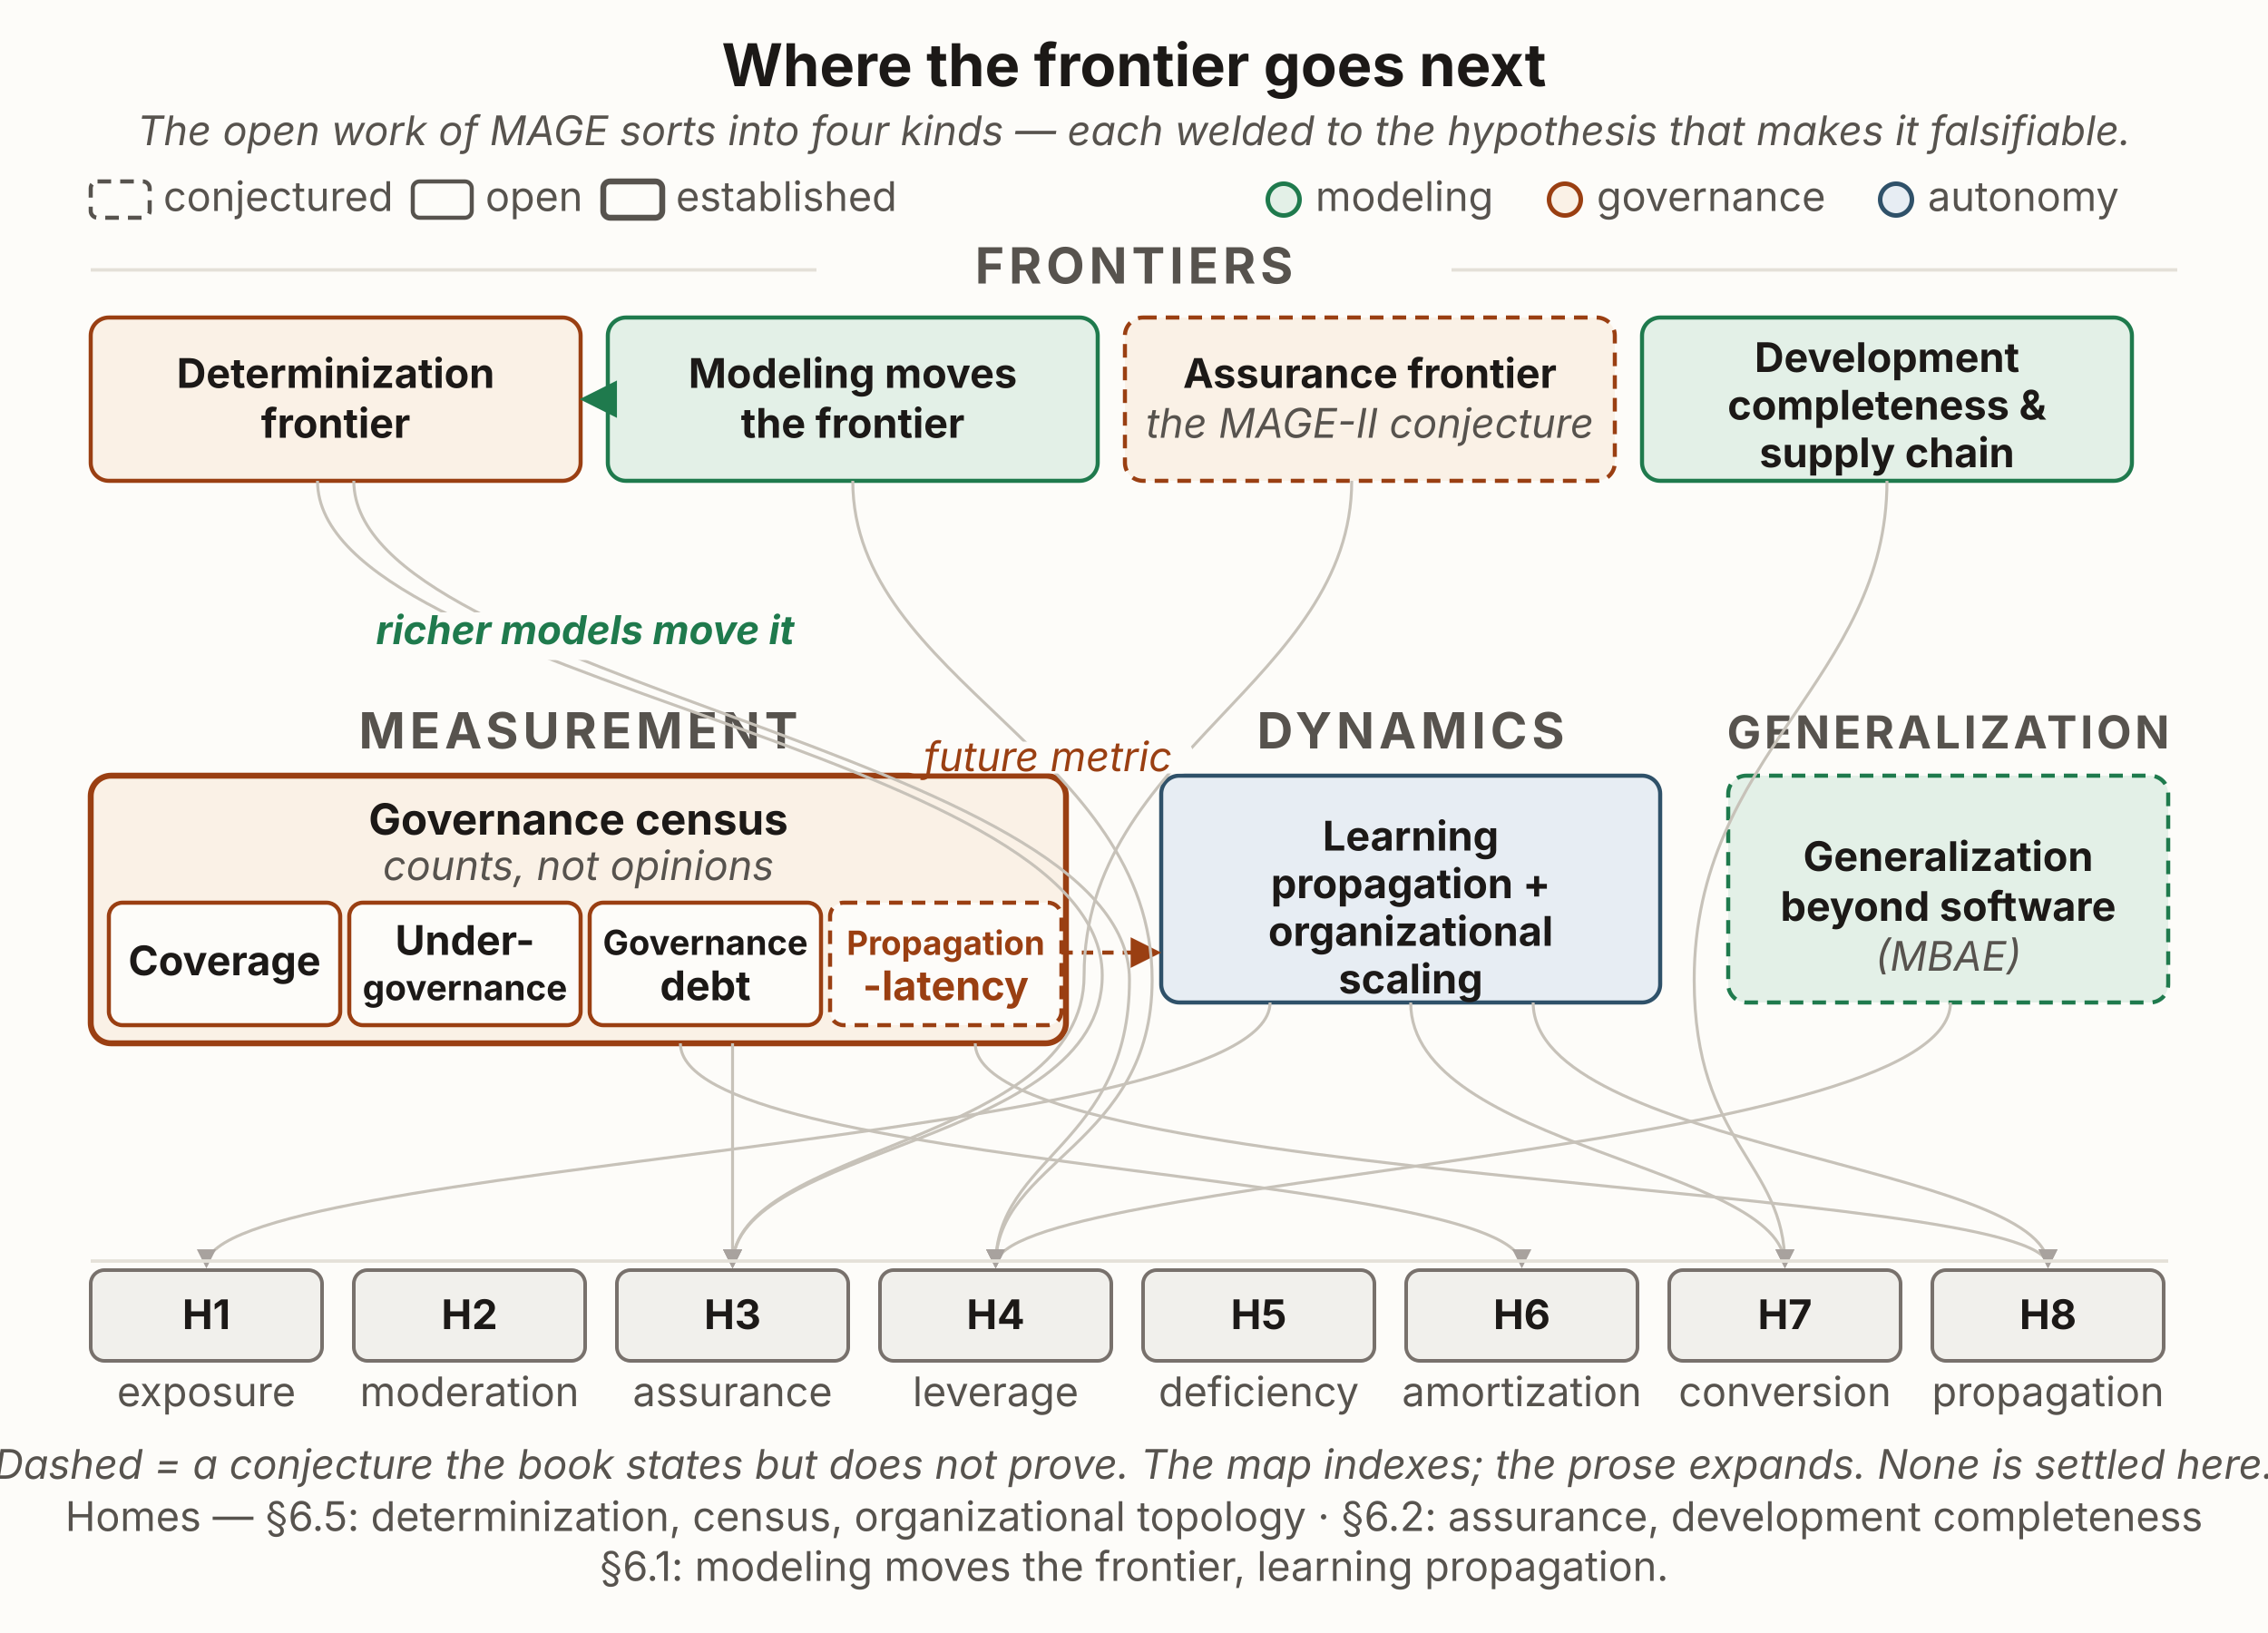
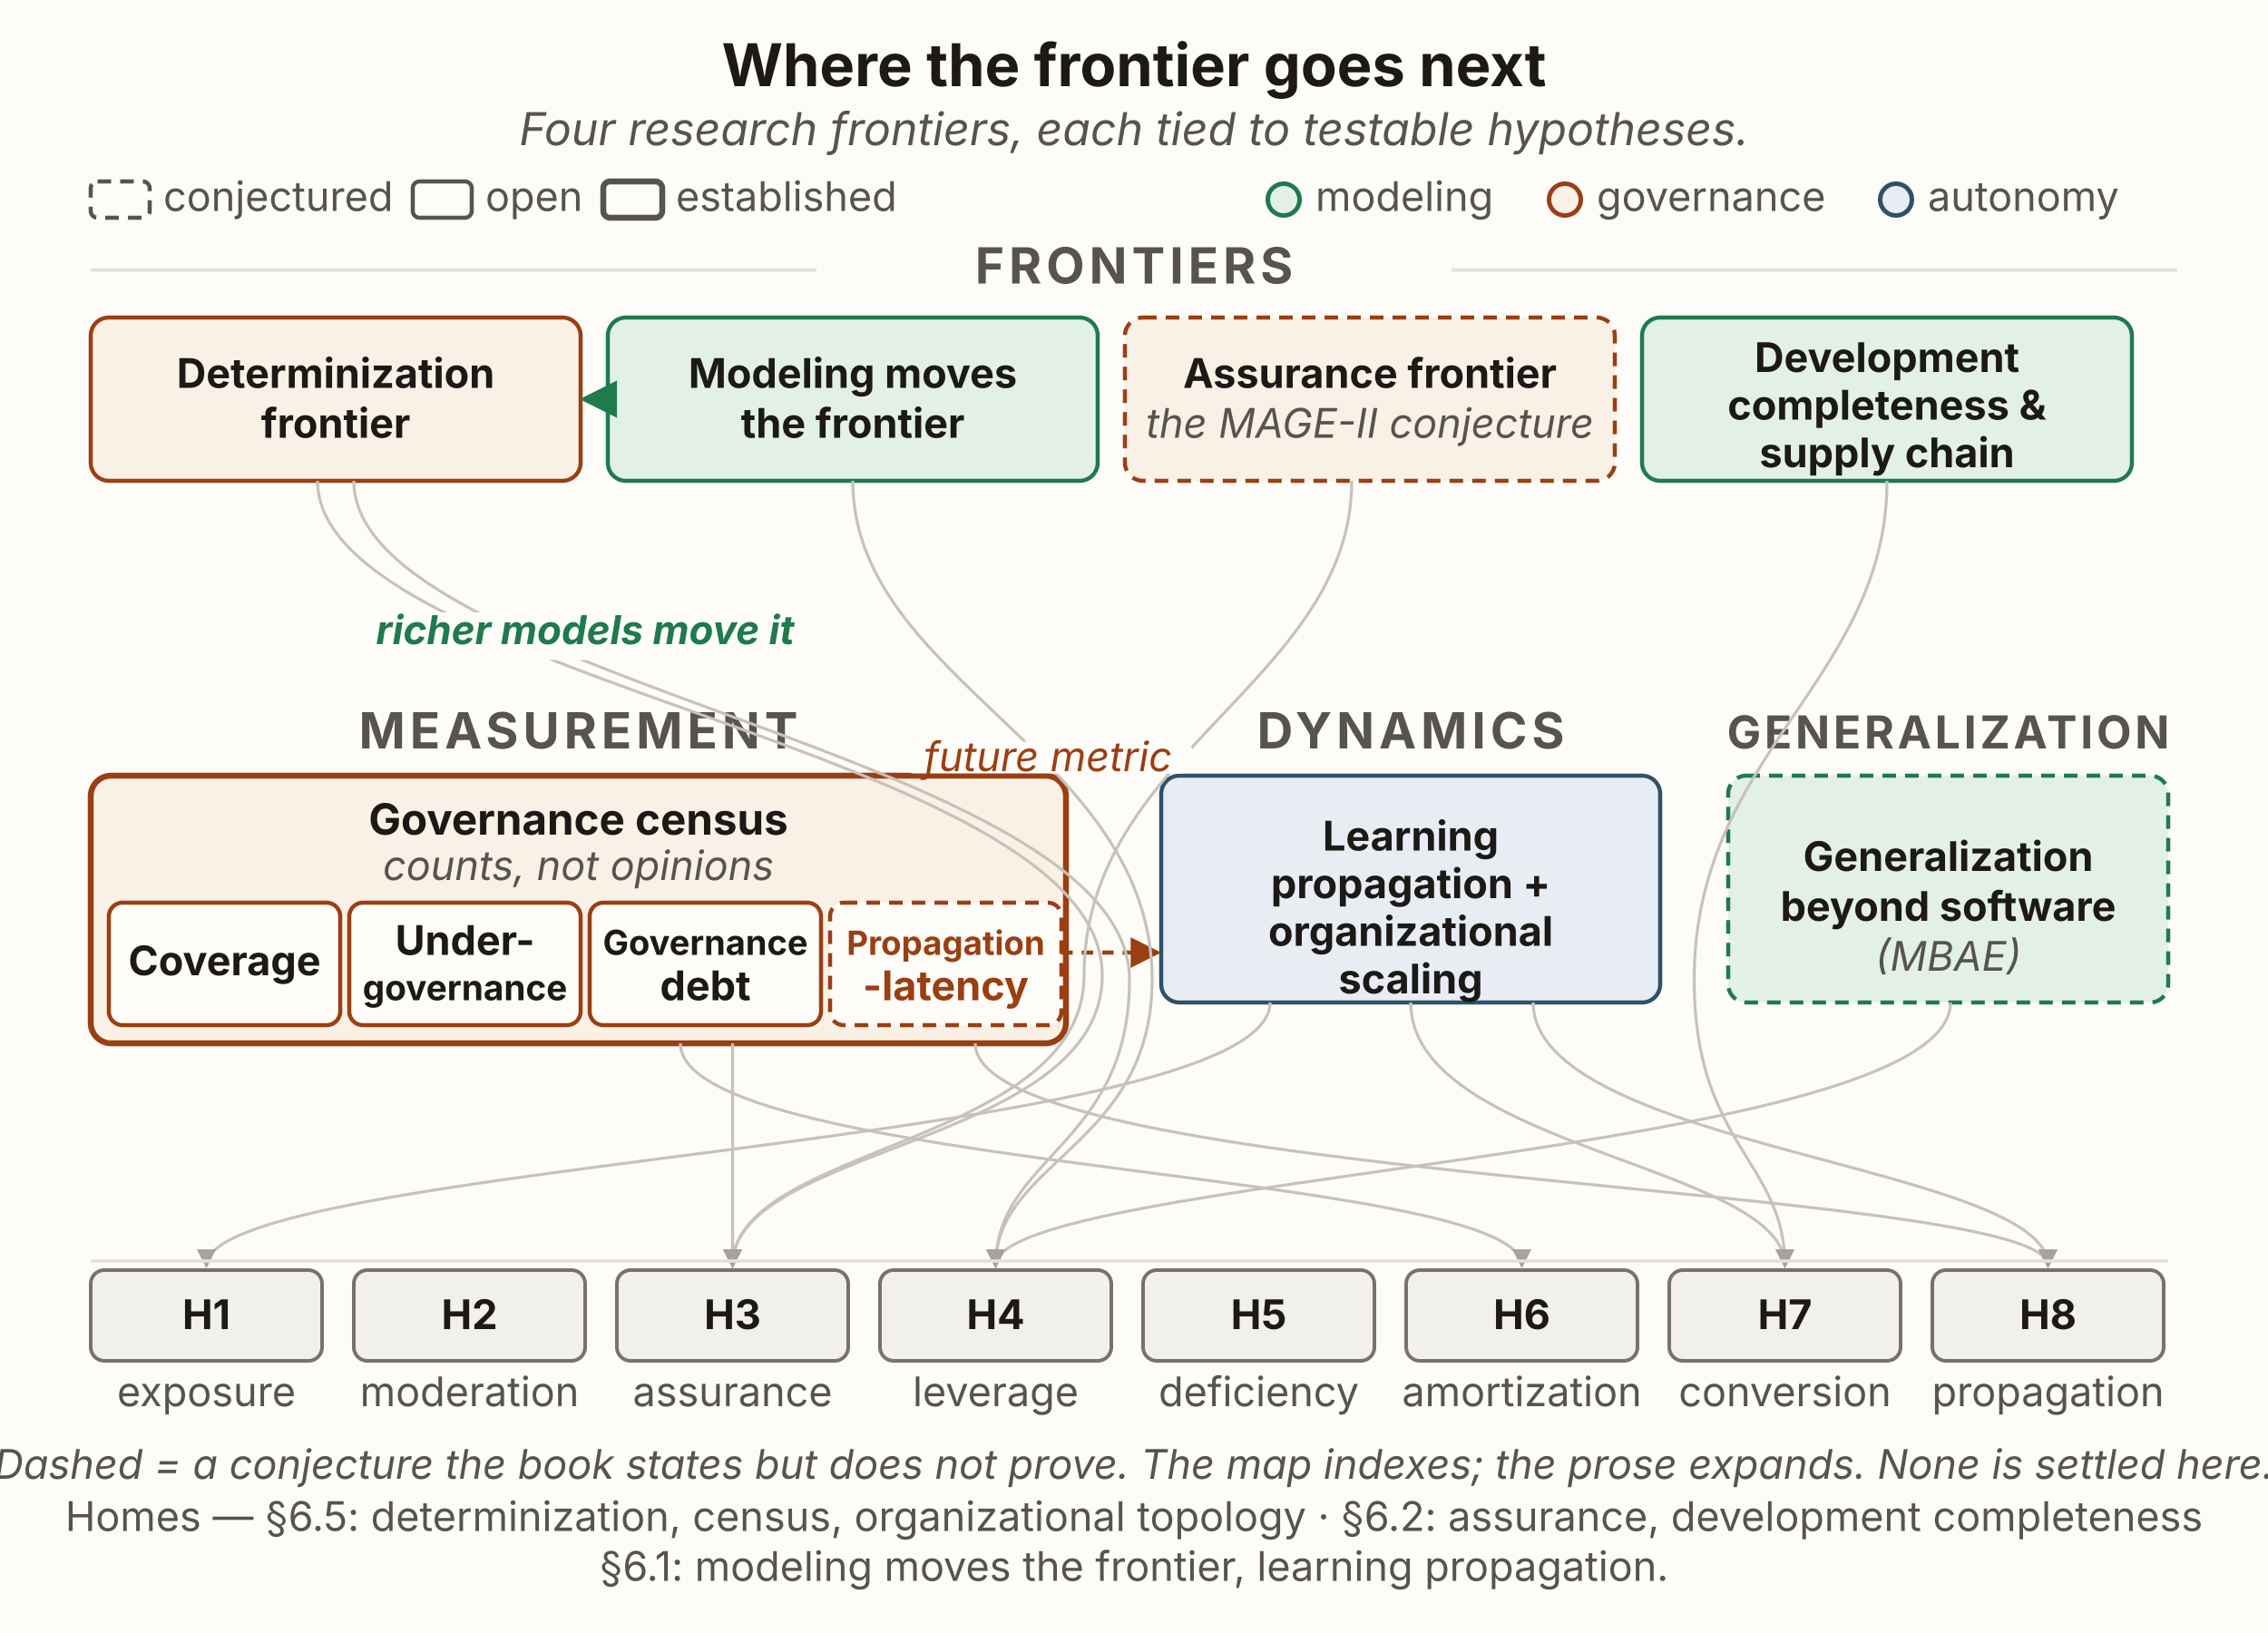
<svg xmlns="http://www.w3.org/2000/svg" viewBox="0 0 1000 720" width="1000" height="720" role="group" aria-labelledby="ofTitle ofDesc" font-family="'Source Sans 3', -apple-system, 'Segoe UI', sans-serif">
  <defs>
    <marker id="of-drop" viewBox="0 0 10 10" refX="8.5" refY="5" markerWidth="6.5" markerHeight="6.5" orient="auto">
      <path d="M0,0 L10,5 L0,10 z" fill="#a8a29e" />
    </marker>
    <marker id="of-green" viewBox="0 0 10 10" refX="8.5" refY="5" markerWidth="7.5" markerHeight="7.5" orient="auto">
      <path d="M0,0 L10,5 L0,10 z" fill="#1f7a4d" />
    </marker>
    <marker id="of-rust" viewBox="0 0 10 10" refX="8.5" refY="5" markerWidth="7.5" markerHeight="7.5" orient="auto">
      <path d="M0,0 L10,5 L0,10 z" fill="#9a3f12" />
    </marker>
  </defs>
  <rect x="0" y="0" width="1000" height="720" fill="#fdfcf9" />
  <text x="500" y="38" text-anchor="middle" font-size="26" font-weight="700" fill="#1c1917">Where the frontier goes next</text>
-   <text x="500" y="64" text-anchor="middle" font-size="18" font-style="italic" fill="#57534e">The open work of MAGE sorts into four kinds — each welded to the hypothesis that makes it falsifiable.</text>
+   <text x="500" y="64" text-anchor="middle" font-size="20" font-style="italic" fill="#57534e">Four research frontiers, each tied to testable hypotheses.</text>
  <g font-size="18" fill="#57534e">
    <rect x="40" y="80" width="26" height="16" rx="3" fill="#fdfcf9" stroke="#57534e" stroke-width="1.8" stroke-dasharray="6 4" />
    <text x="72" y="93">conjectured</text>
    <rect x="182" y="80" width="26" height="16" rx="3" fill="#fdfcf9" stroke="#57534e" stroke-width="1.8" />
    <text x="214" y="93">open</text>
    <rect x="266" y="80" width="26" height="16" rx="3" fill="#fdfcf9" stroke="#57534e" stroke-width="2.6" />
    <text x="298" y="93">established</text>
    <circle cx="566" cy="88" r="7" fill="#e3f0e7" stroke="#1f7a4d" stroke-width="2" />
    <text x="580" y="93">modeling</text>
    <circle cx="690" cy="88" r="7" fill="#faf1e6" stroke="#9a3f12" stroke-width="2" />
    <text x="704" y="93">governance</text>
    <circle cx="836" cy="88" r="7" fill="#e7edf3" stroke="#2f5169" stroke-width="2" />
    <text x="850" y="93">autonomy</text>
  </g>
  <line x1="40" y1="119" x2="360" y2="119" stroke="#e4e0d8" stroke-width="1.5" />
  <line x1="640" y1="119" x2="960" y2="119" stroke="#e4e0d8" stroke-width="1.5" />
  <text x="500" y="125" text-anchor="middle" font-size="22" font-weight="700" letter-spacing="2" fill="#57534e">FRONTIERS</text>
  <rect id="a1" x="40" y="140" width="216" height="72" rx="8" fill="#faf1e6" stroke="#9a3f12" stroke-width="1.8" />
  <text x="148" y="171" text-anchor="middle" font-size="18" font-weight="700" fill="#1c1917">Determinization</text>
  <text x="148" y="193" text-anchor="middle" font-size="18" font-weight="700" fill="#1c1917">frontier</text>
  <rect id="a2" x="268" y="140" width="216" height="72" rx="8" fill="#e3f0e7" stroke="#1f7a4d" stroke-width="1.8" />
  <text x="376" y="171" text-anchor="middle" font-size="18" font-weight="700" fill="#1c1917">Modeling moves</text>
  <text x="376" y="193" text-anchor="middle" font-size="18" font-weight="700" fill="#1c1917">the frontier</text>
  <rect id="a3" x="496" y="140" width="216" height="72" rx="8" fill="#faf1e6" stroke="#9a3f12" stroke-width="1.8" stroke-dasharray="6 4" />
  <text x="604" y="171" text-anchor="middle" font-size="18" font-weight="700" fill="#1c1917">Assurance frontier</text>
  <text x="604" y="193" text-anchor="middle" font-size="18" font-style="italic" fill="#57534e">the MAGE-II conjecture</text>
  <rect id="a4" x="724" y="140" width="216" height="72" rx="8" fill="#e3f0e7" stroke="#1f7a4d" stroke-width="1.8" />
  <text x="832" y="164" text-anchor="middle" font-size="18" font-weight="700" fill="#1c1917">Development</text>
  <text x="832" y="185" text-anchor="middle" font-size="18" font-weight="700" fill="#1c1917">completeness &amp;</text>
  <text x="832" y="206" text-anchor="middle" font-size="18" font-weight="700" fill="#1c1917">supply chain</text>
  <path d="M268,176 L258,176" fill="none" stroke="#1f7a4d" stroke-width="2.2" marker-end="url(#of-green)" />
  <text x="255" y="330" text-anchor="middle" font-size="22" font-weight="700" letter-spacing="2" fill="#57534e">MEASUREMENT</text>
  <text x="622" y="330" text-anchor="middle" font-size="22" font-weight="700" letter-spacing="2" fill="#57534e">DYNAMICS</text>
  <text x="859" y="330" text-anchor="middle" font-size="20" font-weight="700" letter-spacing="1.5" fill="#57534e">GENERALIZATION</text>
  <rect id="a5" x="40" y="342" width="430" height="118" rx="9" fill="#faf1e6" stroke="#9a3f12" stroke-width="2.6" />
  <text x="255" y="368" text-anchor="middle" font-size="19" font-weight="700" fill="#1c1917">Governance census</text>
  <text x="255" y="388" text-anchor="middle" font-size="18" font-style="italic" fill="#57534e">counts, not opinions</text>
  <rect x="48" y="398" width="102" height="54" rx="6" fill="#fdfcf9" stroke="#9a3f12" stroke-width="1.8" />
  <text x="99" y="430" text-anchor="middle" font-size="18" font-weight="700" fill="#1c1917">Coverage</text>
  <rect x="154" y="398" width="102" height="54" rx="6" fill="#fdfcf9" stroke="#9a3f12" stroke-width="1.8" />
  <text x="205" y="421" text-anchor="middle" font-size="18" font-weight="700" fill="#1c1917">Under-</text>
  <text x="205" y="441" text-anchor="middle" font-size="15.48" font-weight="700" fill="#1c1917">governance</text>
  <rect x="260" y="398" width="102" height="54" rx="6" fill="#fdfcf9" stroke="#9a3f12" stroke-width="1.8" />
  <text x="311" y="421" text-anchor="middle" font-size="15.2" font-weight="700" fill="#1c1917">Governance</text>
  <text x="311" y="441" text-anchor="middle" font-size="18" font-weight="700" fill="#1c1917">debt</text>
  <rect id="prop-latency" x="366" y="398" width="102" height="54" rx="6" fill="#fdfcf9" stroke="#9a3f12" stroke-width="1.8" stroke-dasharray="6 4" />
  <text x="417" y="421" text-anchor="middle" font-size="14.69" font-weight="700" fill="#9a3f12">Propagation</text>
  <text x="417" y="441" text-anchor="middle" font-size="18" font-weight="700" fill="#9a3f12">-latency</text>
  <rect id="a6" x="512" y="342" width="220" height="100" rx="8" fill="#e7edf3" stroke="#2f5169" stroke-width="1.8" />
  <text x="622" y="375" text-anchor="middle" font-size="18" font-weight="700" fill="#1c1917">Learning</text>
  <text x="622" y="396" text-anchor="middle" font-size="18" font-weight="700" fill="#1c1917">propagation +</text>
  <text x="622" y="417" text-anchor="middle" font-size="18" font-weight="700" fill="#1c1917">organizational</text>
  <text x="622" y="438" text-anchor="middle" font-size="18" font-weight="700" fill="#1c1917">scaling</text>
  <rect id="a7" x="762" y="342" width="194" height="100" rx="8" fill="#e3f0e7" stroke="#1f7a4d" stroke-width="1.8" stroke-dasharray="6 4" />
  <text x="859" y="384" text-anchor="middle" font-size="18" font-weight="700" fill="#1c1917">Generalization</text>
  <text x="859" y="406" text-anchor="middle" font-size="18" font-weight="700" fill="#1c1917">beyond software</text>
  <text x="859" y="428" text-anchor="middle" font-size="18" font-style="italic" fill="#57534e">(MBAE)</text>
  <path d="M468,420 L510,420" fill="none" stroke="#9a3f12" stroke-width="1.8" stroke-dasharray="5 4" marker-end="url(#of-rust)" />
  <g fill="none" stroke="#c7c2b9" stroke-width="1.3">
    <path d="M140,212 C140,300 486,330 486,430 C486,505 323,505 323,558" marker-end="url(#of-drop)" />
    <path d="M156,212 C156,300 498,332 498,432 C498,505 439,510 439,558" marker-end="url(#of-drop)" />
    <path d="M376,212 C376,300 508,332 508,432 C508,505 439,512 439,558" marker-end="url(#of-drop)" />
    <path d="M596,212 C596,300 478,332 478,430 C478,505 323,505 323,558" marker-end="url(#of-drop)" />
    <path d="M832,212 C832,300 747,332 747,432 C747,505 787,512 787,558" marker-end="url(#of-drop)" />
    <path d="M323,460 L323,558" marker-end="url(#of-drop)" />
    <path d="M300,460 C300,516 671,516 671,558" marker-end="url(#of-drop)" />
    <path d="M430,460 C430,522 903,522 903,558" marker-end="url(#of-drop)" />
    <path d="M560,442 C560,505 91,512 91,558" marker-end="url(#of-drop)" />
    <path d="M622,442 C622,506 787,514 787,558" marker-end="url(#of-drop)" />
    <path d="M676,442 C676,506 903,514 903,558" marker-end="url(#of-drop)" />
    <path d="M860,442 C860,510 439,518 439,558" marker-end="url(#of-drop)" />
  </g>
  <g>
    <rect x="160" y="270" width="196" height="21" rx="5" fill="#fdfcf9" />
    <text x="258" y="284" text-anchor="middle" font-size="17.57" font-style="italic" font-weight="700" fill="#1f7a4d">richer models move it</text>
    <rect x="398" y="327" width="128" height="14" rx="5" fill="#fdfcf9" />
    <text x="462" y="340" text-anchor="middle" font-size="18" font-style="italic" fill="#9a3f12">future metric</text>
  </g>
  <line x1="40" y1="556" x2="956" y2="556" stroke="#e4e0d8" stroke-width="1.5" />
  <g>
    <rect id="h1" x="40" y="560" width="102" height="40" rx="6" fill="#f1f0ec" stroke="#78716c" stroke-width="1.6" />
    <rect id="h2" x="156" y="560" width="102" height="40" rx="6" fill="#f1f0ec" stroke="#78716c" stroke-width="1.6" />
    <rect id="h3" x="272" y="560" width="102" height="40" rx="6" fill="#f1f0ec" stroke="#78716c" stroke-width="1.6" />
    <rect id="h4" x="388" y="560" width="102" height="40" rx="6" fill="#f1f0ec" stroke="#78716c" stroke-width="1.6" />
    <rect id="h5" x="504" y="560" width="102" height="40" rx="6" fill="#f1f0ec" stroke="#78716c" stroke-width="1.6" />
    <rect id="h6" x="620" y="560" width="102" height="40" rx="6" fill="#f1f0ec" stroke="#78716c" stroke-width="1.6" />
    <rect id="h7" x="736" y="560" width="102" height="40" rx="6" fill="#f1f0ec" stroke="#78716c" stroke-width="1.6" />
    <rect id="h8" x="852" y="560" width="102" height="40" rx="6" fill="#f1f0ec" stroke="#78716c" stroke-width="1.6" />
  </g>
  <g font-size="18" font-weight="700" fill="#1c1917" text-anchor="middle">
    <text x="91" y="586">H1</text>
    <text x="207" y="586">H2</text>
    <text x="323" y="586">H3</text>
    <text x="439" y="586">H4</text>
    <text x="555" y="586">H5</text>
    <text x="671" y="586">H6</text>
    <text x="787" y="586">H7</text>
    <text x="903" y="586">H8</text>
  </g>
  <g font-size="18" fill="#57534e" text-anchor="middle">
    <text x="91" y="620">exposure</text>
    <text x="207" y="620">moderation</text>
    <text x="323" y="620">assurance</text>
    <text x="439" y="620">leverage</text>
    <text x="555" y="620">deficiency</text>
    <text x="671" y="620">amortization</text>
    <text x="787" y="620">conversion</text>
    <text x="903" y="620">propagation</text>
  </g>
  <text x="500" y="652" text-anchor="middle" font-size="18" font-style="italic" fill="#57534e">Dashed = a conjecture the book states but does not prove. The map indexes; the prose expands. None is settled here.</text>
  <text x="500" y="675" text-anchor="middle" font-size="18" fill="#57534e">Homes — §6.5: determinization, census, organizational topology · §6.2: assurance, development completeness</text>
  <text x="500" y="697" text-anchor="middle" font-size="18" fill="#57534e">§6.1: modeling moves the frontier, learning propagation.</text>
</svg>
